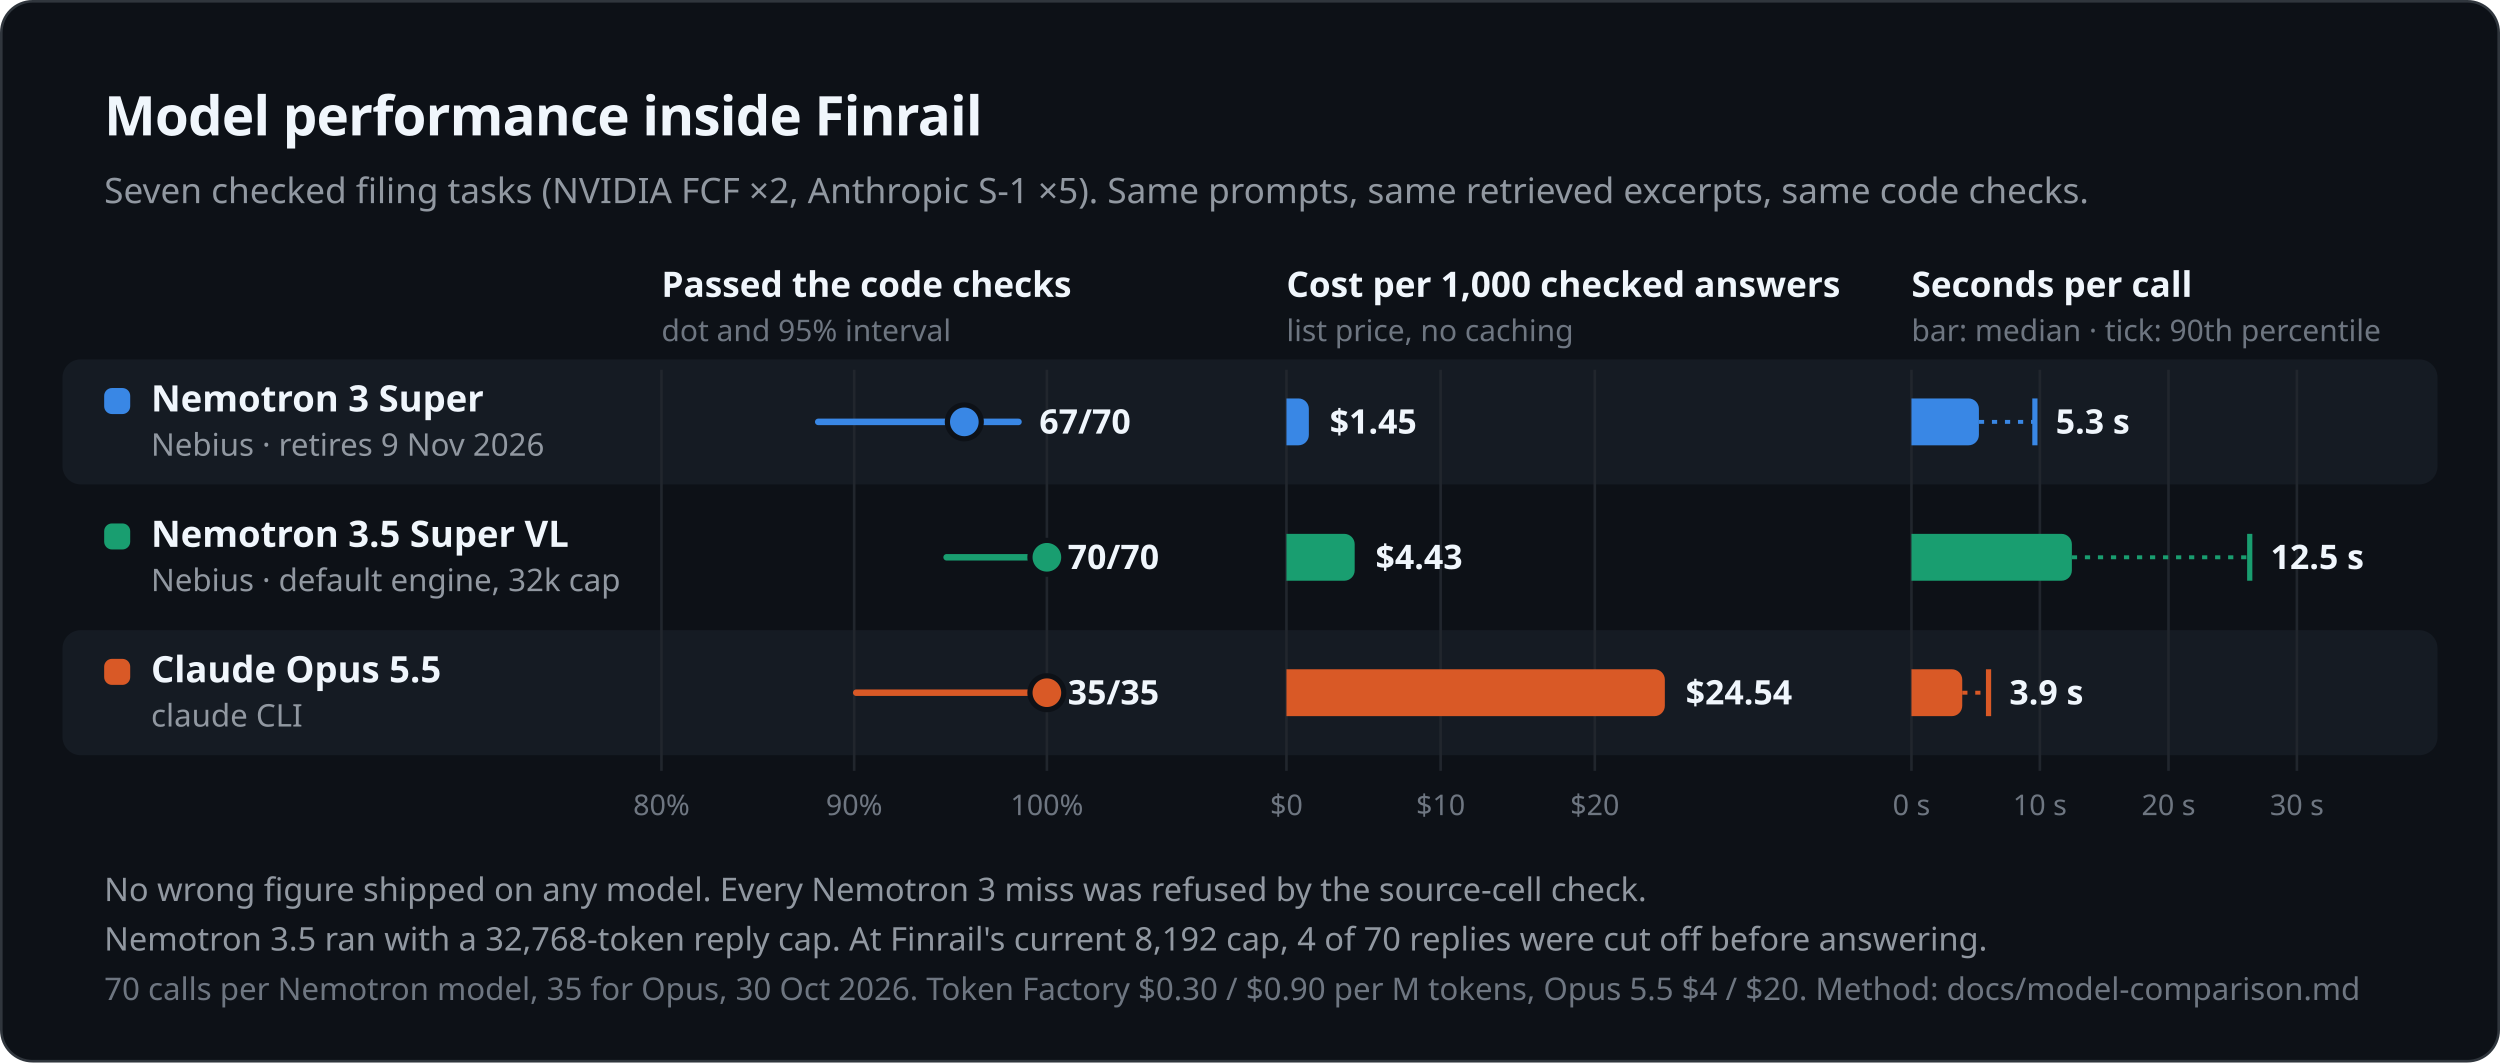
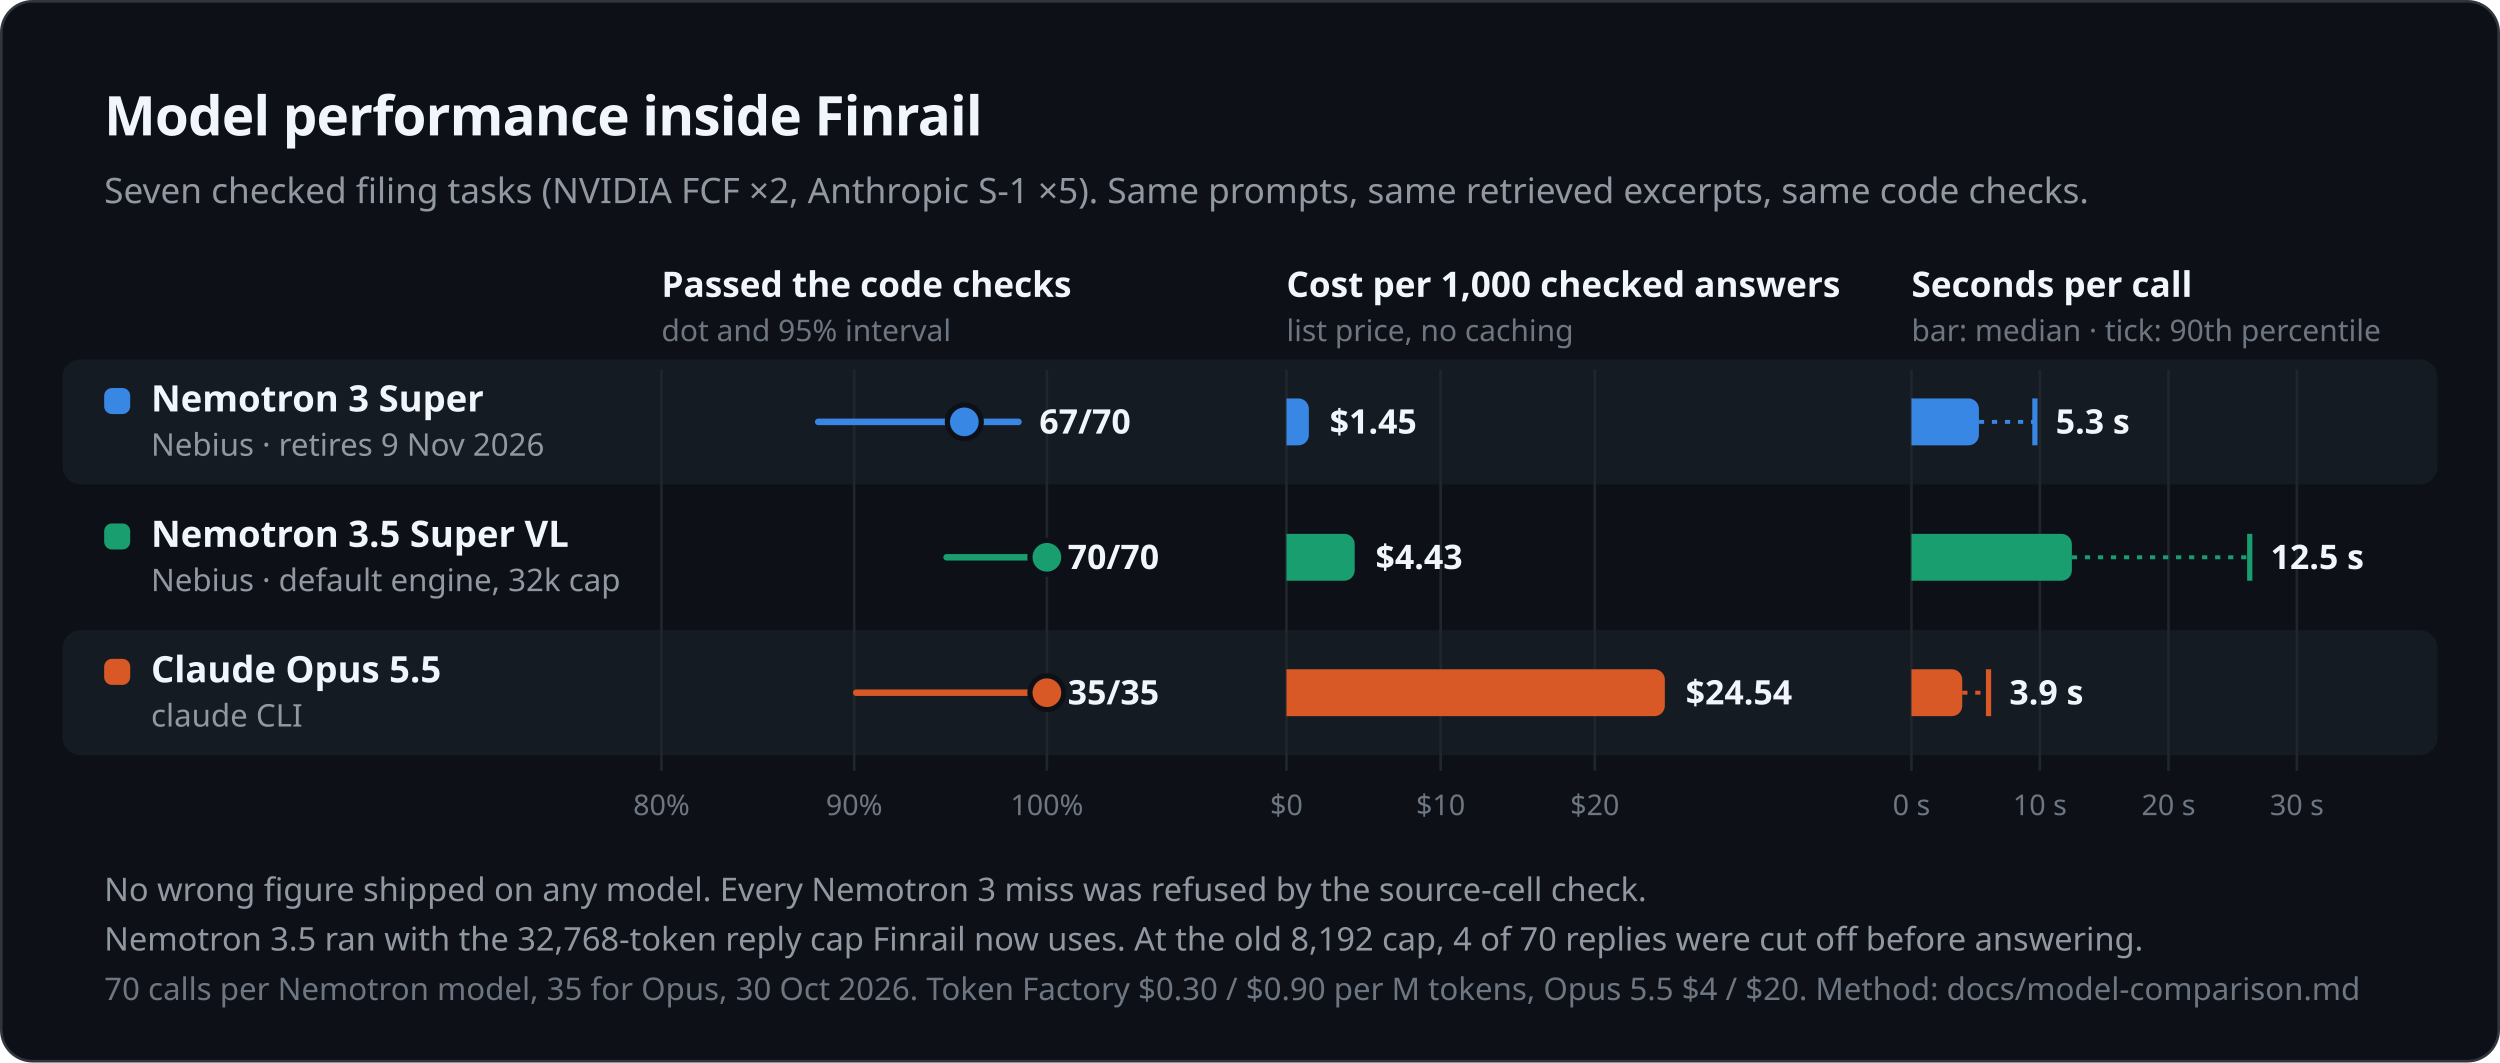
<svg xmlns="http://www.w3.org/2000/svg" width="960" height="408" viewBox="0 0 960 408" font-family="-apple-system, BlinkMacSystemFont, 'Segoe UI', 'Noto Sans', Helvetica, Arial, sans-serif" role="img" aria-labelledby="t d">
  <rect x="0.5" y="0.5" width="959" height="407" rx="12" fill="#0d1117" stroke="#30363d" />
  <text x="40" y="52" font-size="21" font-weight="650" fill="#f0f6fc" letter-spacing="-0.3">Model performance inside Finrail</text>
  <text x="40" y="78" font-size="13.5" fill="#9198a1">Seven checked filing tasks (NVIDIA FCF ×2, Anthropic S-1 ×5). Same prompts, same retrieved excerpts, same code checks.</text>
  <rect x="24" y="138.0" width="912" height="48" rx="7" fill="#151b23" />
  <rect x="40" y="149" width="10" height="10" rx="3" fill="#3987e5" />
  <text x="58" y="158" font-size="14" font-weight="600" fill="#f0f6fc">Nemotron 3 Super</text>
  <text x="58" y="175" font-size="12" fill="#9198a1">Nebius · retires 9 Nov 2026</text>
  <rect x="40" y="201" width="10" height="10" rx="3" fill="#199e70" />
  <text x="58" y="210" font-size="14" font-weight="600" fill="#f0f6fc">Nemotron 3.5 Super VL</text>
  <text x="58" y="227" font-size="12" fill="#9198a1">Nebius · default engine, 32k cap</text>
  <rect x="24" y="242.0" width="912" height="48" rx="7" fill="#151b23" />
  <rect x="40" y="253" width="10" height="10" rx="3" fill="#d95926" />
  <text x="58" y="262" font-size="14" font-weight="600" fill="#f0f6fc">Claude Opus 5.5</text>
  <text x="58" y="279" font-size="12" fill="#9198a1">claude CLI</text>
  <text x="254" y="114" font-size="13.5" font-weight="650" fill="#f0f6fc">Passed the code checks</text>
  <text x="254" y="131" font-size="11.5" fill="#6e7681">dot and 95% interval</text>
  <line x1="254.0" x2="254.0" y1="142" y2="296" stroke="#21262d" />
  <text x="254.0" y="313" font-size="11" fill="#6e7681" text-anchor="middle">80%</text>
  <line x1="328.0" x2="328.0" y1="142" y2="296" stroke="#21262d" />
  <text x="328.0" y="313" font-size="11" fill="#6e7681" text-anchor="middle">90%</text>
  <line x1="402.0" x2="402.0" y1="142" y2="296" stroke="#21262d" />
  <text x="402.0" y="313" font-size="11" fill="#6e7681" text-anchor="middle">100%</text>
  <line x1="314.2" x2="391.1" y1="162" y2="162" stroke="#3987e5" stroke-width="2.5" stroke-linecap="round" />
  <circle cx="370.3" cy="162" r="6.5" fill="#3987e5" stroke="#0d1117" stroke-width="2" />
  <text x="399.1" y="166.5" font-size="13" font-weight="650" fill="#f0f6fc">67/70</text>
  <line x1="363.5" x2="402.0" y1="214" y2="214" stroke="#199e70" stroke-width="2.5" stroke-linecap="round" />
  <circle cx="402.0" cy="214" r="6.5" fill="#199e70" stroke="#0d1117" stroke-width="2" />
  <text x="410.0" y="218.5" font-size="13" font-weight="650" fill="#f0f6fc">70/70</text>
  <line x1="328.8" x2="402.0" y1="266" y2="266" stroke="#d95926" stroke-width="2.5" stroke-linecap="round" />
  <circle cx="402.0" cy="266" r="6.5" fill="#d95926" stroke="#0d1117" stroke-width="2" />
  <text x="410.0" y="270.5" font-size="13" font-weight="650" fill="#f0f6fc">35/35</text>
  <text x="494" y="114" font-size="13.5" font-weight="650" fill="#f0f6fc">Cost per 1,000 checked answers</text>
  <text x="494" y="131" font-size="11.5" fill="#6e7681">list price, no caching</text>
  <line x1="494.0" x2="494.0" y1="142" y2="296" stroke="#21262d" />
  <text x="494.0" y="313" font-size="11" fill="#6e7681" text-anchor="middle">$0</text>
  <line x1="553.2" x2="553.2" y1="142" y2="296" stroke="#21262d" />
  <text x="553.2" y="313" font-size="11" fill="#6e7681" text-anchor="middle">$10</text>
  <line x1="612.4" x2="612.4" y1="142" y2="296" stroke="#21262d" />
  <text x="612.4" y="313" font-size="11" fill="#6e7681" text-anchor="middle">$20</text>
  <path d="M494,153 h4.6 a4,4 0 0 1 4,4 v10 a4,4 0 0 1 -4,4 h-4.6 z" fill="#3987e5" />
  <text x="510.6" y="166.5" font-size="13" font-weight="650" fill="#f0f6fc">$1.45</text>
  <path d="M494,205 h22.2 a4,4 0 0 1 4,4 v10 a4,4 0 0 1 -4,4 h-22.2 z" fill="#199e70" />
  <text x="528.2" y="218.5" font-size="13" font-weight="650" fill="#f0f6fc">$4.43</text>
  <path d="M494,257 h141.3 a4,4 0 0 1 4,4 v10 a4,4 0 0 1 -4,4 h-141.3 z" fill="#d95926" />
  <text x="647.3" y="270.5" font-size="13" font-weight="650" fill="#f0f6fc">$24.54</text>
  <text x="734" y="114" font-size="13.5" font-weight="650" fill="#f0f6fc">Seconds per call</text>
  <text x="734" y="131" font-size="11.5" fill="#6e7681">bar: median · tick: 90th percentile</text>
  <line x1="734.0" x2="734.0" y1="142" y2="296" stroke="#21262d" />
  <text x="734.0" y="313" font-size="11" fill="#6e7681" text-anchor="middle">0 s</text>
  <line x1="783.3" x2="783.3" y1="142" y2="296" stroke="#21262d" />
  <text x="783.3" y="313" font-size="11" fill="#6e7681" text-anchor="middle">10 s</text>
  <line x1="832.7" x2="832.7" y1="142" y2="296" stroke="#21262d" />
  <text x="832.7" y="313" font-size="11" fill="#6e7681" text-anchor="middle">20 s</text>
  <line x1="882.0" x2="882.0" y1="142" y2="296" stroke="#21262d" />
  <text x="882.0" y="313" font-size="11" fill="#6e7681" text-anchor="middle">30 s</text>
  <path d="M734,153 h21.9 a4,4 0 0 1 4,4 v10 a4,4 0 0 1 -4,4 h-21.9 z" fill="#3987e5" />
  <line x1="781.4" x2="781.4" y1="153" y2="171" stroke="#3987e5" stroke-width="2" />
  <line x1="759.9" x2="781.4" y1="162" y2="162" stroke="#3987e5" stroke-width="1.5" stroke-dasharray="2 3" />
  <text x="789.4" y="166.5" font-size="13" font-weight="650" fill="#f0f6fc">5.3 s</text>
  <path d="M734,205 h57.6 a4,4 0 0 1 4,4 v10 a4,4 0 0 1 -4,4 h-57.6 z" fill="#199e70" />
  <line x1="863.9" x2="863.9" y1="205" y2="223" stroke="#199e70" stroke-width="2" />
  <line x1="795.6" x2="863.9" y1="214" y2="214" stroke="#199e70" stroke-width="1.5" stroke-dasharray="2 3" />
  <text x="871.9" y="218.5" font-size="13" font-weight="650" fill="#f0f6fc">12.5 s</text>
  <path d="M734,257 h15.5 a4,4 0 0 1 4,4 v10 a4,4 0 0 1 -4,4 h-15.5 z" fill="#d95926" />
  <line x1="763.6" x2="763.6" y1="257" y2="275" stroke="#d95926" stroke-width="2" />
  <line x1="753.5" x2="763.6" y1="266" y2="266" stroke="#d95926" stroke-width="1.5" stroke-dasharray="2 3" />
  <text x="771.6" y="270.5" font-size="13" font-weight="650" fill="#f0f6fc">3.9 s</text>
  <text x="40" y="346" font-size="12.5" fill="#9198a1">No wrong figure shipped on any model. Every Nemotron 3 miss was refused by the source-cell check.</text>
-   <text x="40" y="365" font-size="12.5" fill="#9198a1">Nemotron 3.5 ran with a 32,768-token reply cap. At Finrail's current 8,192 cap, 4 of 70 replies were cut off before answering.</text>
+   <text x="40" y="365" font-size="12.5" fill="#9198a1">Nemotron 3.5 ran with the 32,768-token reply cap Finrail now uses. At the old 8,192 cap, 4 of 70 replies were cut off before answering.</text>
  <text x="40" y="384" font-size="12" fill="#6e7681">70 calls per Nemotron model, 35 for Opus, 30 Oct 2026. Token Factory $0.30 / $0.90 per M tokens, Opus 5.5 $4 / $20. Method: docs/model-comparison.md</text>
</svg>
